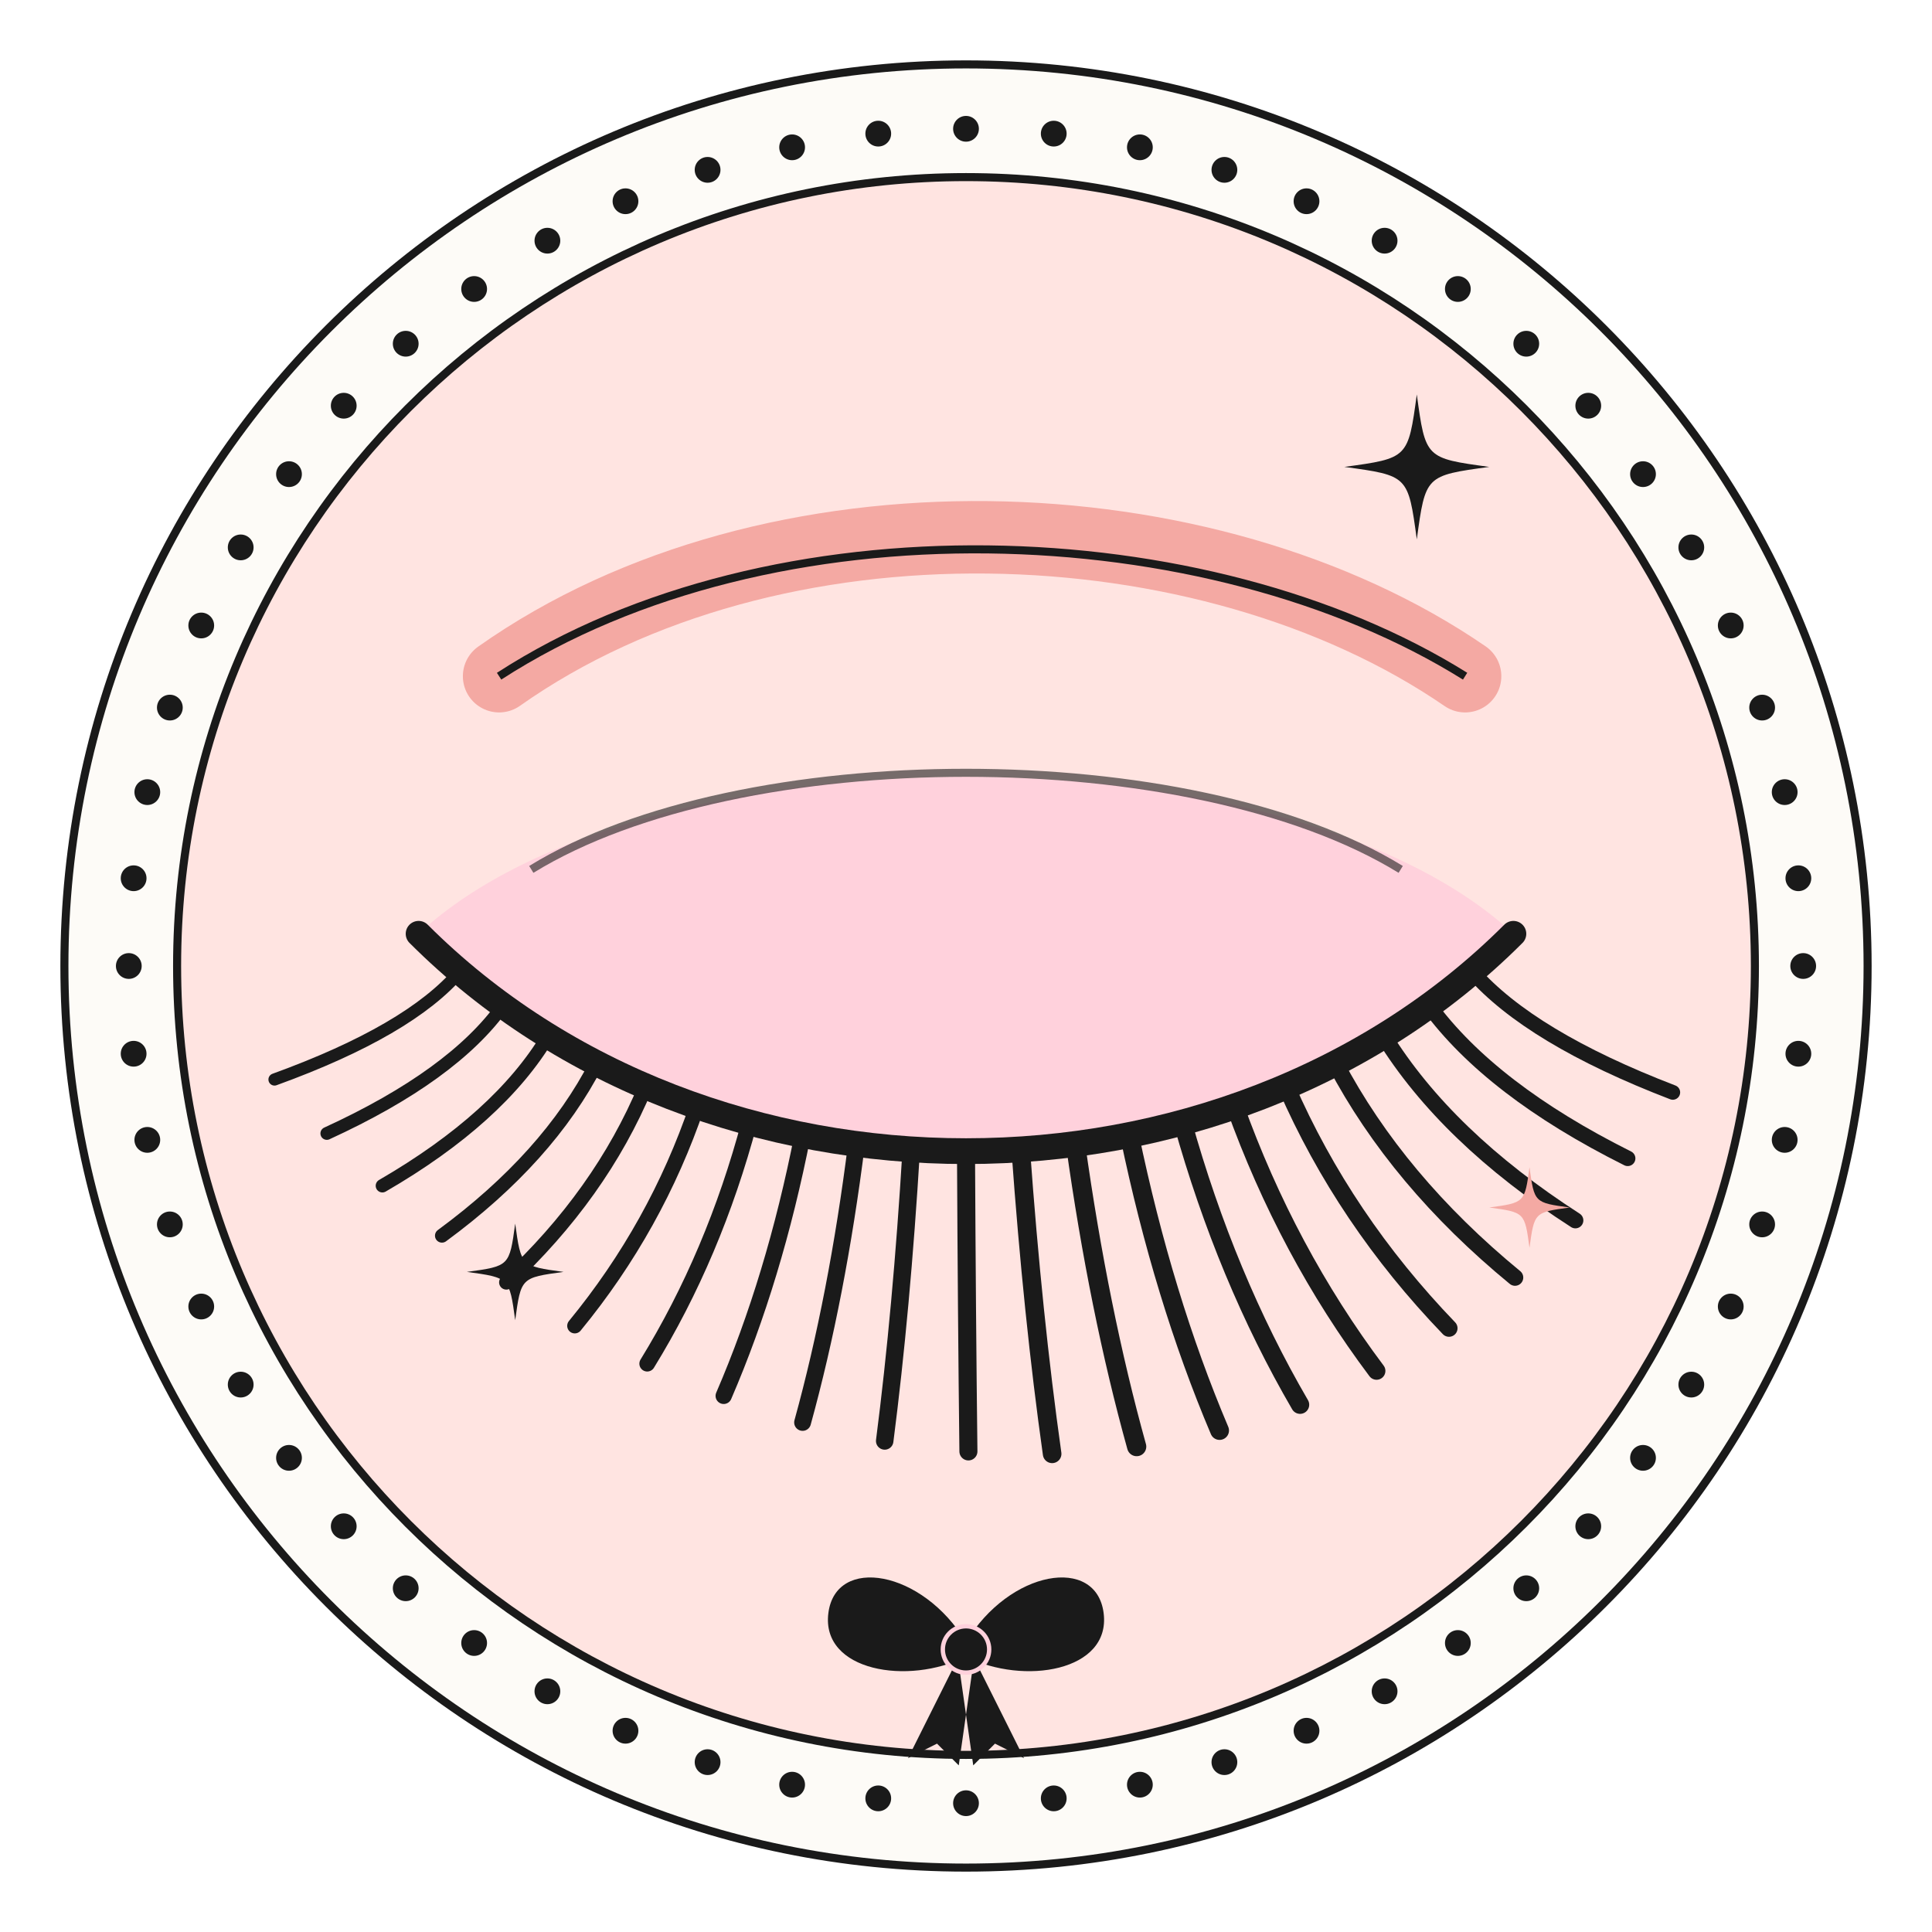
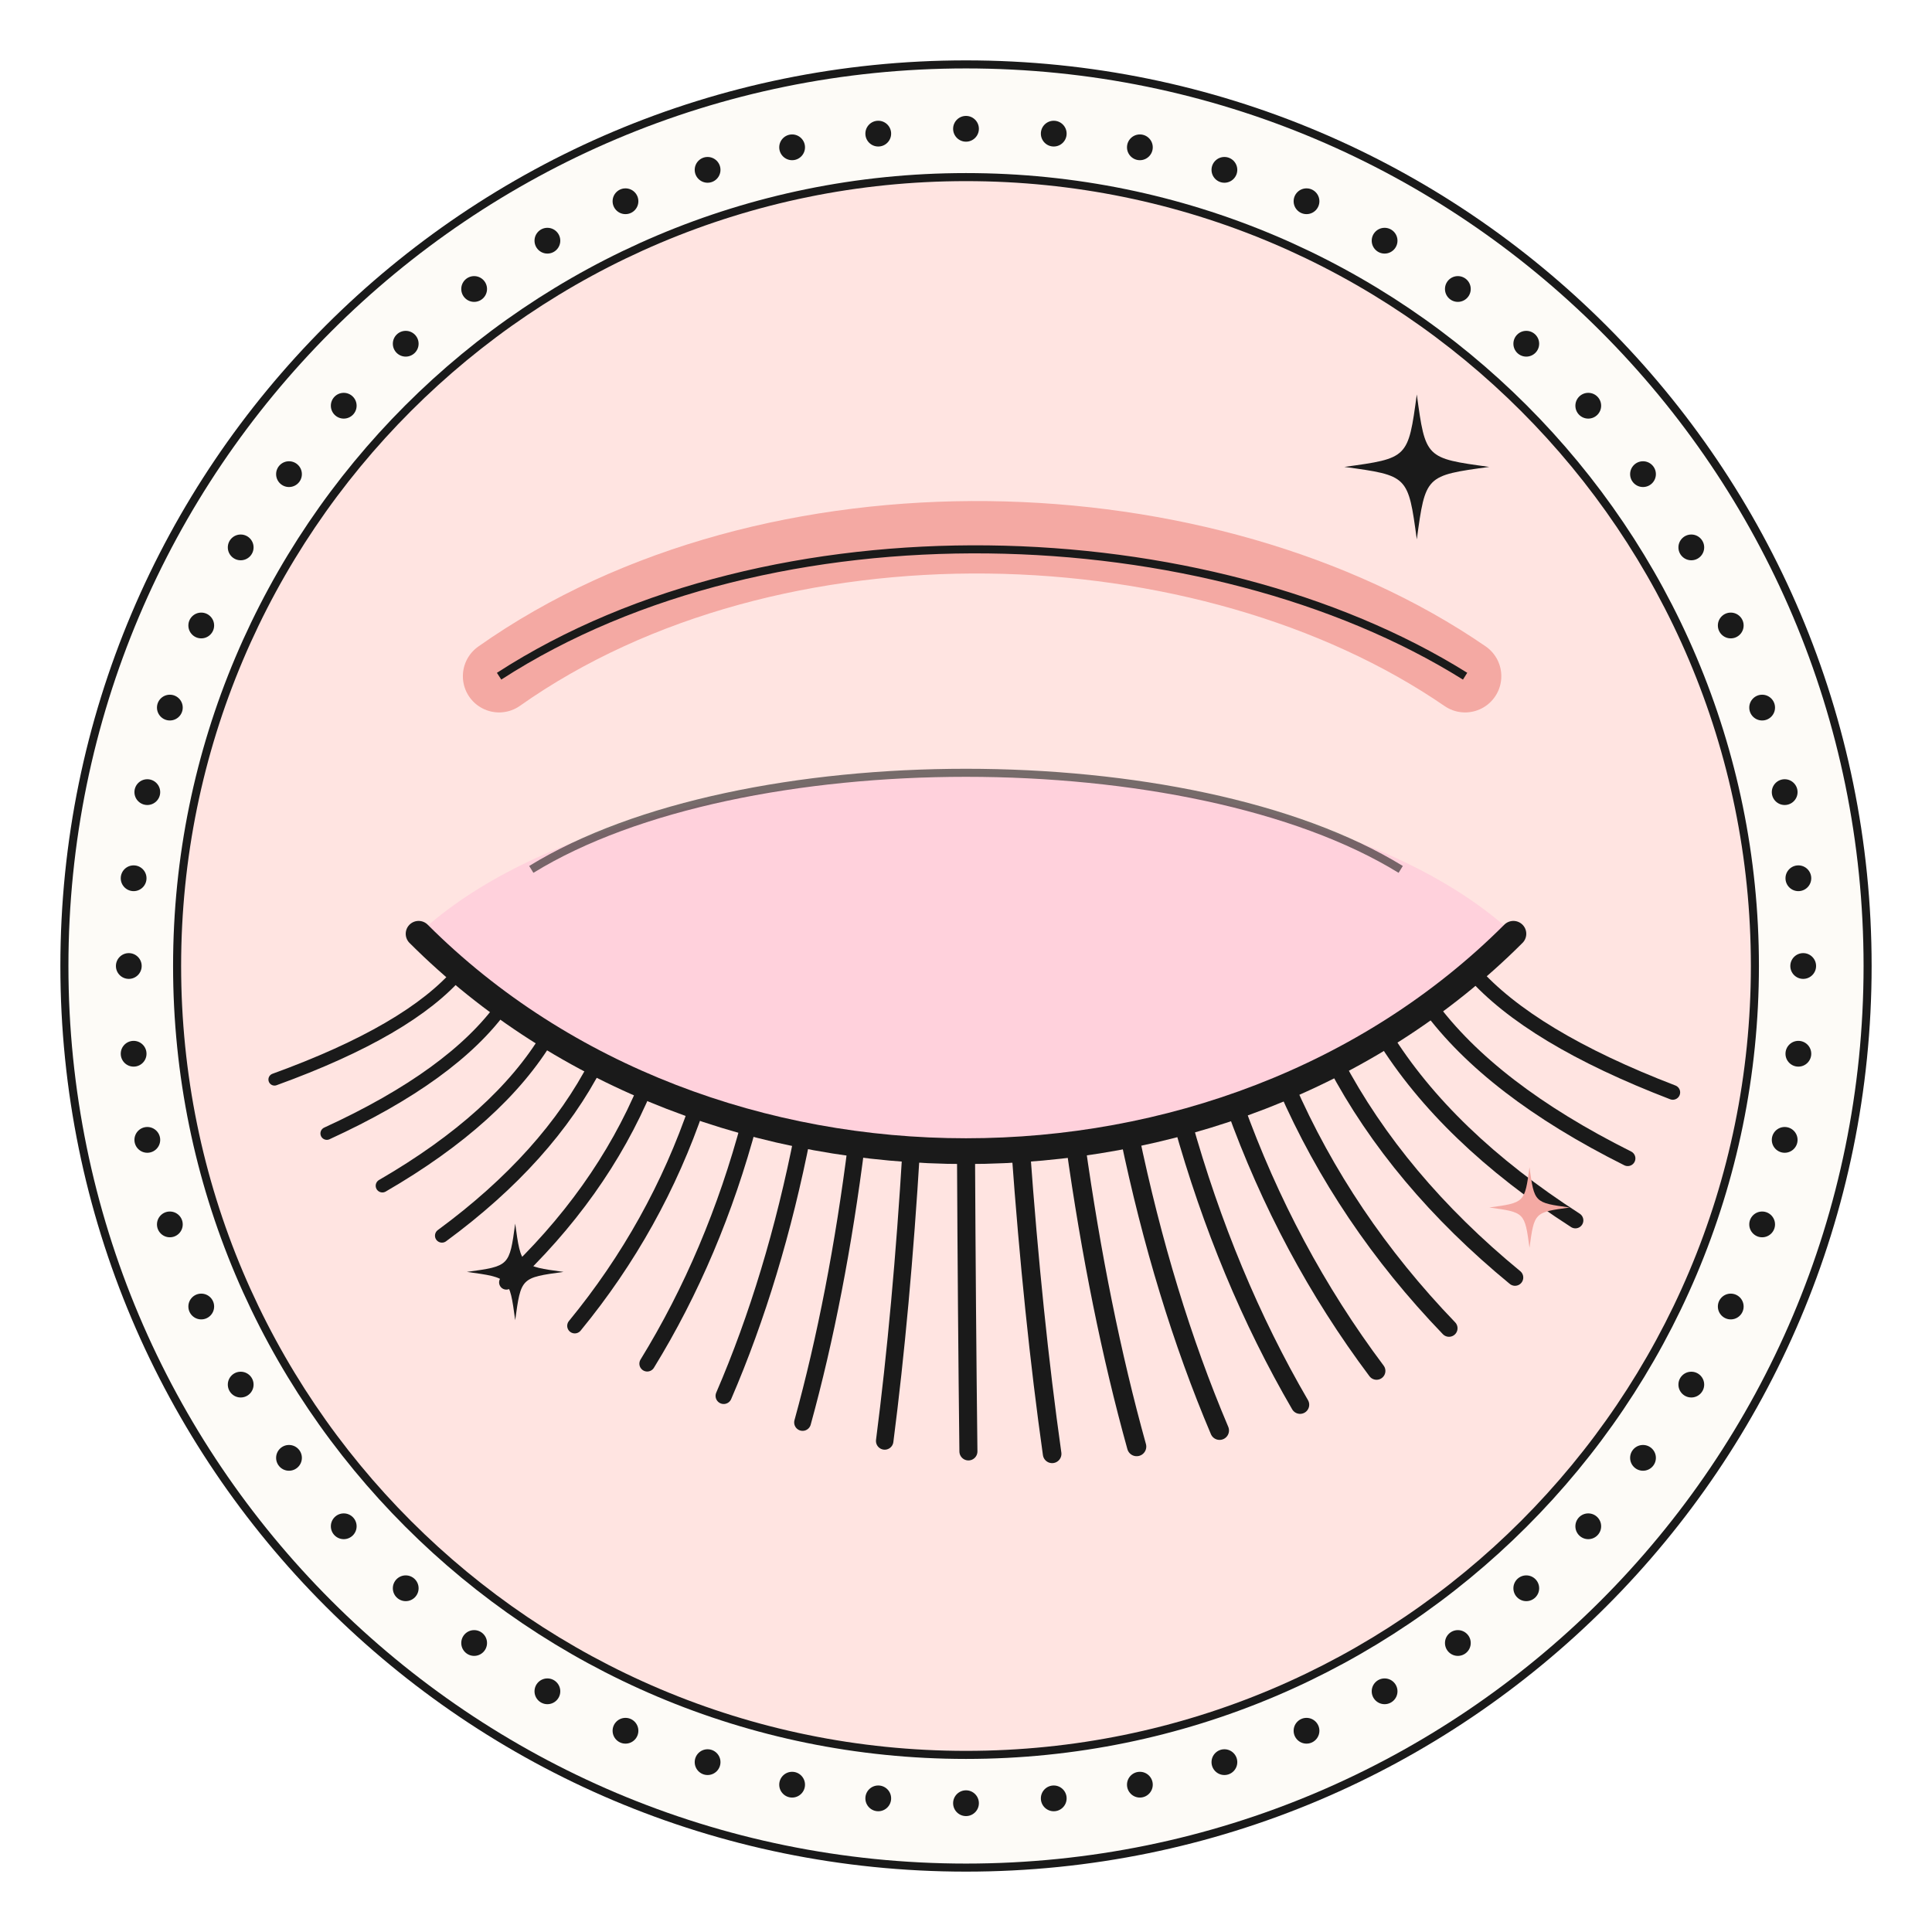
<svg xmlns="http://www.w3.org/2000/svg" viewBox="0 0 240 240">
  <circle cx="120" cy="120" r="112" fill="#FDFBF7" stroke="#1A1A1A" stroke-width="1" />
  <circle cx="120" cy="120" r="98" fill="#FFE4E1" stroke="#1A1A1A" stroke-width="1" />
  <circle cx="224.0" cy="120.0" r="1.6" fill="#1A1A1A" />
  <circle cx="223.4" cy="130.9" r="1.6" fill="#1A1A1A" />
  <circle cx="221.7" cy="141.6" r="1.6" fill="#1A1A1A" />
  <circle cx="218.9" cy="152.1" r="1.6" fill="#1A1A1A" />
  <circle cx="215.0" cy="162.3" r="1.6" fill="#1A1A1A" />
  <circle cx="210.1" cy="172.0" r="1.6" fill="#1A1A1A" />
  <circle cx="204.1" cy="181.1" r="1.6" fill="#1A1A1A" />
  <circle cx="197.3" cy="189.6" r="1.6" fill="#1A1A1A" />
  <circle cx="189.6" cy="197.3" r="1.6" fill="#1A1A1A" />
  <circle cx="181.1" cy="204.1" r="1.6" fill="#1A1A1A" />
  <circle cx="172.0" cy="210.1" r="1.6" fill="#1A1A1A" />
  <circle cx="162.3" cy="215.0" r="1.6" fill="#1A1A1A" />
  <circle cx="152.1" cy="218.9" r="1.6" fill="#1A1A1A" />
  <circle cx="141.6" cy="221.7" r="1.6" fill="#1A1A1A" />
  <circle cx="130.9" cy="223.4" r="1.6" fill="#1A1A1A" />
  <circle cx="120.0" cy="224.0" r="1.6" fill="#1A1A1A" />
  <circle cx="109.1" cy="223.4" r="1.6" fill="#1A1A1A" />
  <circle cx="98.4" cy="221.7" r="1.6" fill="#1A1A1A" />
  <circle cx="87.9" cy="218.9" r="1.6" fill="#1A1A1A" />
  <circle cx="77.7" cy="215.0" r="1.6" fill="#1A1A1A" />
  <circle cx="68.0" cy="210.1" r="1.6" fill="#1A1A1A" />
  <circle cx="58.9" cy="204.1" r="1.6" fill="#1A1A1A" />
  <circle cx="50.4" cy="197.3" r="1.6" fill="#1A1A1A" />
  <circle cx="42.7" cy="189.6" r="1.6" fill="#1A1A1A" />
  <circle cx="35.9" cy="181.1" r="1.6" fill="#1A1A1A" />
  <circle cx="29.9" cy="172.0" r="1.6" fill="#1A1A1A" />
  <circle cx="25.0" cy="162.3" r="1.6" fill="#1A1A1A" />
  <circle cx="21.1" cy="152.1" r="1.6" fill="#1A1A1A" />
  <circle cx="18.3" cy="141.6" r="1.6" fill="#1A1A1A" />
  <circle cx="16.6" cy="130.9" r="1.6" fill="#1A1A1A" />
  <circle cx="16.0" cy="120.0" r="1.6" fill="#1A1A1A" />
  <circle cx="16.6" cy="109.1" r="1.6" fill="#1A1A1A" />
  <circle cx="18.3" cy="98.4" r="1.6" fill="#1A1A1A" />
  <circle cx="21.1" cy="87.9" r="1.6" fill="#1A1A1A" />
  <circle cx="25.0" cy="77.7" r="1.6" fill="#1A1A1A" />
  <circle cx="29.9" cy="68.0" r="1.6" fill="#1A1A1A" />
  <circle cx="35.9" cy="58.9" r="1.6" fill="#1A1A1A" />
  <circle cx="42.7" cy="50.4" r="1.6" fill="#1A1A1A" />
  <circle cx="50.4" cy="42.7" r="1.6" fill="#1A1A1A" />
  <circle cx="58.9" cy="35.9" r="1.6" fill="#1A1A1A" />
  <circle cx="68.0" cy="29.9" r="1.6" fill="#1A1A1A" />
  <circle cx="77.7" cy="25.0" r="1.6" fill="#1A1A1A" />
  <circle cx="87.9" cy="21.1" r="1.6" fill="#1A1A1A" />
  <circle cx="98.4" cy="18.3" r="1.6" fill="#1A1A1A" />
  <circle cx="109.1" cy="16.6" r="1.6" fill="#1A1A1A" />
  <circle cx="120.0" cy="16.0" r="1.6" fill="#1A1A1A" />
  <circle cx="130.9" cy="16.6" r="1.6" fill="#1A1A1A" />
  <circle cx="141.6" cy="18.3" r="1.6" fill="#1A1A1A" />
  <circle cx="152.1" cy="21.1" r="1.6" fill="#1A1A1A" />
  <circle cx="162.3" cy="25.0" r="1.6" fill="#1A1A1A" />
  <circle cx="172.0" cy="29.9" r="1.6" fill="#1A1A1A" />
  <circle cx="181.1" cy="35.9" r="1.6" fill="#1A1A1A" />
  <circle cx="189.6" cy="42.7" r="1.6" fill="#1A1A1A" />
  <circle cx="197.3" cy="50.4" r="1.6" fill="#1A1A1A" />
  <circle cx="204.1" cy="58.9" r="1.6" fill="#1A1A1A" />
  <circle cx="210.1" cy="68.0" r="1.6" fill="#1A1A1A" />
  <circle cx="215.0" cy="77.7" r="1.6" fill="#1A1A1A" />
  <circle cx="218.9" cy="87.9" r="1.6" fill="#1A1A1A" />
  <circle cx="221.7" cy="98.4" r="1.6" fill="#1A1A1A" />
  <circle cx="223.4" cy="109.1" r="1.6" fill="#1A1A1A" />
  <path d="M62 84 C96 60 150 62 182 84" stroke="#F4A9A3" stroke-width="9" fill="none" stroke-linecap="round" />
  <path d="M62 84 C96 62 150 64 182 84" stroke="#1A1A1A" stroke-width="1" fill="none" />
  <path d="M52 116 C80 90 160 90 188 116 C152 152 88 152 52 116 Z" fill="#FFD1DC" />
  <path d="M66 108 C92 92 148 92 174 108" stroke="#1A1A1A" stroke-width="1" fill="none" opacity=".6" />
  <path d="M52 116 C88 152 152 152 188 116" stroke="#1A1A1A" stroke-width="3.2" fill="none" stroke-linecap="round" />
  <path d="M57.1 120.7 Q50.9 128.0 34.1 134.1" stroke="#1A1A1A" stroke-width="1.51" fill="none" stroke-linecap="round" />
  <path d="M62.5 124.9 Q56.3 133.6 40.6 140.8" stroke="#1A1A1A" stroke-width="1.59" fill="none" stroke-linecap="round" />
  <path d="M68.1 128.7 Q62.0 138.9 47.5 147.3" stroke="#1A1A1A" stroke-width="1.66" fill="none" stroke-linecap="round" />
  <path d="M74.1 132.1 Q68.1 143.8 54.9 153.5" stroke="#1A1A1A" stroke-width="1.73" fill="none" stroke-linecap="round" />
  <path d="M80.2 135.0 Q74.6 148.4 62.9 159.3" stroke="#1A1A1A" stroke-width="1.80" fill="none" stroke-linecap="round" />
  <path d="M86.6 137.4 Q81.5 152.4 71.4 164.7" stroke="#1A1A1A" stroke-width="1.88" fill="none" stroke-linecap="round" />
  <path d="M93.1 139.4 Q88.7 155.9 80.4 169.4" stroke="#1A1A1A" stroke-width="1.95" fill="none" stroke-linecap="round" />
  <path d="M99.7 141.0 Q96.2 158.8 89.9 173.4" stroke="#1A1A1A" stroke-width="2.02" fill="none" stroke-linecap="round" />
  <path d="M106.4 142.1 Q104.0 161.1 99.7 176.7" stroke="#1A1A1A" stroke-width="2.09" fill="none" stroke-linecap="round" />
  <path d="M113.2 142.8 Q112.0 162.7 109.9 179.0" stroke="#1A1A1A" stroke-width="2.17" fill="none" stroke-linecap="round" />
  <path d="M120.0 143.0 Q120.1 163.5 120.3 180.3" stroke="#1A1A1A" stroke-width="2.24" fill="none" stroke-linecap="round" />
  <path d="M126.8 142.8 Q128.3 163.6 130.7 180.6" stroke="#1A1A1A" stroke-width="2.31" fill="none" stroke-linecap="round" />
  <path d="M133.6 142.1 Q136.5 162.8 141.2 179.7" stroke="#1A1A1A" stroke-width="2.39" fill="none" stroke-linecap="round" />
  <path d="M140.3 141.0 Q144.5 161.2 151.5 177.7" stroke="#1A1A1A" stroke-width="2.34" fill="none" stroke-linecap="round" />
  <path d="M146.9 139.4 Q152.3 158.7 161.5 174.5" stroke="#1A1A1A" stroke-width="2.27" fill="none" stroke-linecap="round" />
  <path d="M153.4 137.4 Q159.9 155.5 171.0 170.3" stroke="#1A1A1A" stroke-width="2.20" fill="none" stroke-linecap="round" />
  <path d="M159.8 135.0 Q167.0 151.5 180.0 165.0" stroke="#1A1A1A" stroke-width="2.12" fill="none" stroke-linecap="round" />
  <path d="M165.9 132.1 Q173.6 146.7 188.2 158.7" stroke="#1A1A1A" stroke-width="2.05" fill="none" stroke-linecap="round" />
  <path d="M171.9 128.7 Q179.7 141.3 195.7 151.6" stroke="#1A1A1A" stroke-width="1.98" fill="none" stroke-linecap="round" />
  <path d="M177.5 124.9 Q185.2 135.4 202.2 143.9" stroke="#1A1A1A" stroke-width="1.91" fill="none" stroke-linecap="round" />
  <path d="M182.9 120.7 Q190.1 128.9 207.8 135.7" stroke="#1A1A1A" stroke-width="1.83" fill="none" stroke-linecap="round" />
  <path d="M176 49 C177.08 56.92 177.08 56.92 185 58 C177.08 59.08 177.08 59.08 176 67 C174.92 59.08 174.92 59.08 167 58 C174.92 56.92 174.92 56.92 176 49 Z" fill="#1A1A1A" />
  <path d="M64 152 C64.72 157.28 64.72 157.28 70 158 C64.72 158.72 64.72 158.72 64 164 C63.28 158.72 63.28 158.72 58 158 C63.28 157.28 63.28 157.28 64 152 Z" fill="#1A1A1A" />
  <path d="M190 145 C190.6 149.4 190.6 149.4 195 150 C190.6 150.6 190.6 150.6 190 155 C189.4 150.6 189.4 150.6 185 150 C189.4 149.4 189.4 149.4 190 145 Z" fill="#F4A9A3" />
-   <g transform="translate(120 204) scale(0.9)">
-     <path d="M0 0 C-6 -10 -18 -12 -19 -4 C-20 4 -8 6 0 2 Z M0 0 C6 -10 18 -12 19 -4 C20 4 8 6 0 2 Z" fill="#1A1A1A" />
-     <path d="M-1 2 L-8 16 L-4 14 L-1 17 L1 3 Z M1 2 L8 16 L4 14 L1 17 L-1 3 Z" fill="#1A1A1A" />
-     <circle cx="0" cy="1" r="3.2" fill="#1A1A1A" stroke="#FFD1DC" stroke-width=".6" />
-   </g>
</svg>
